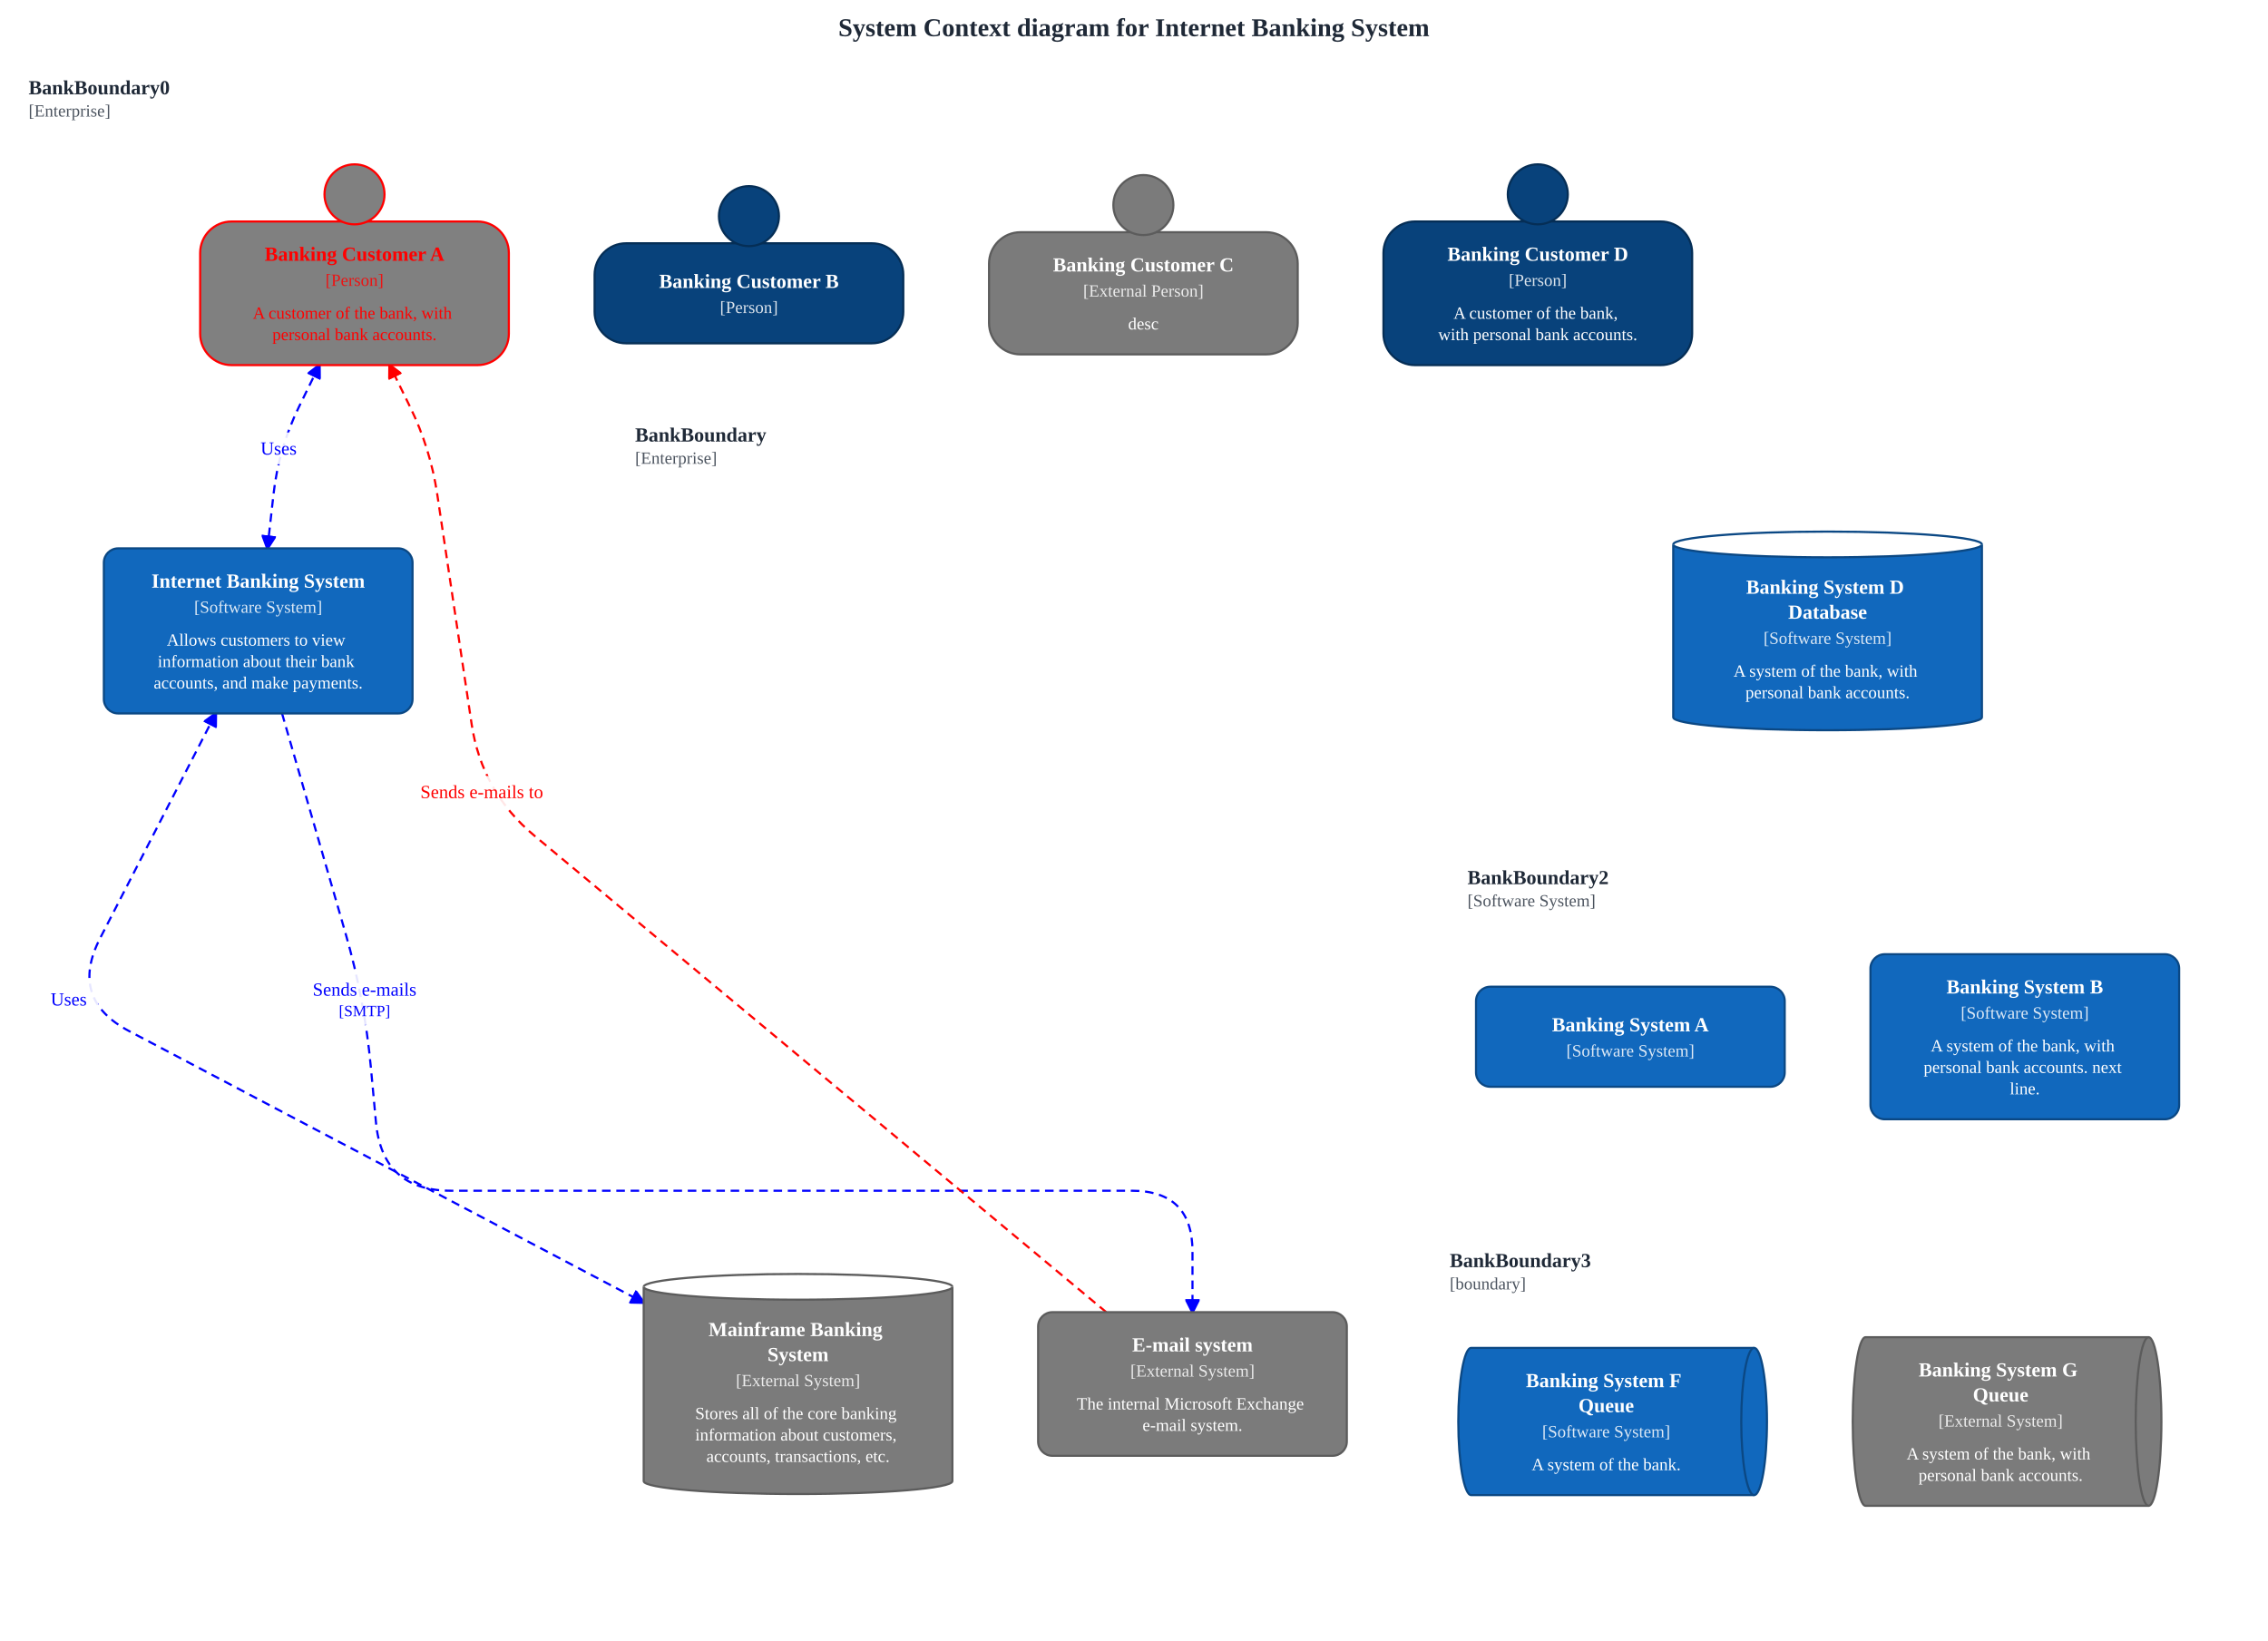
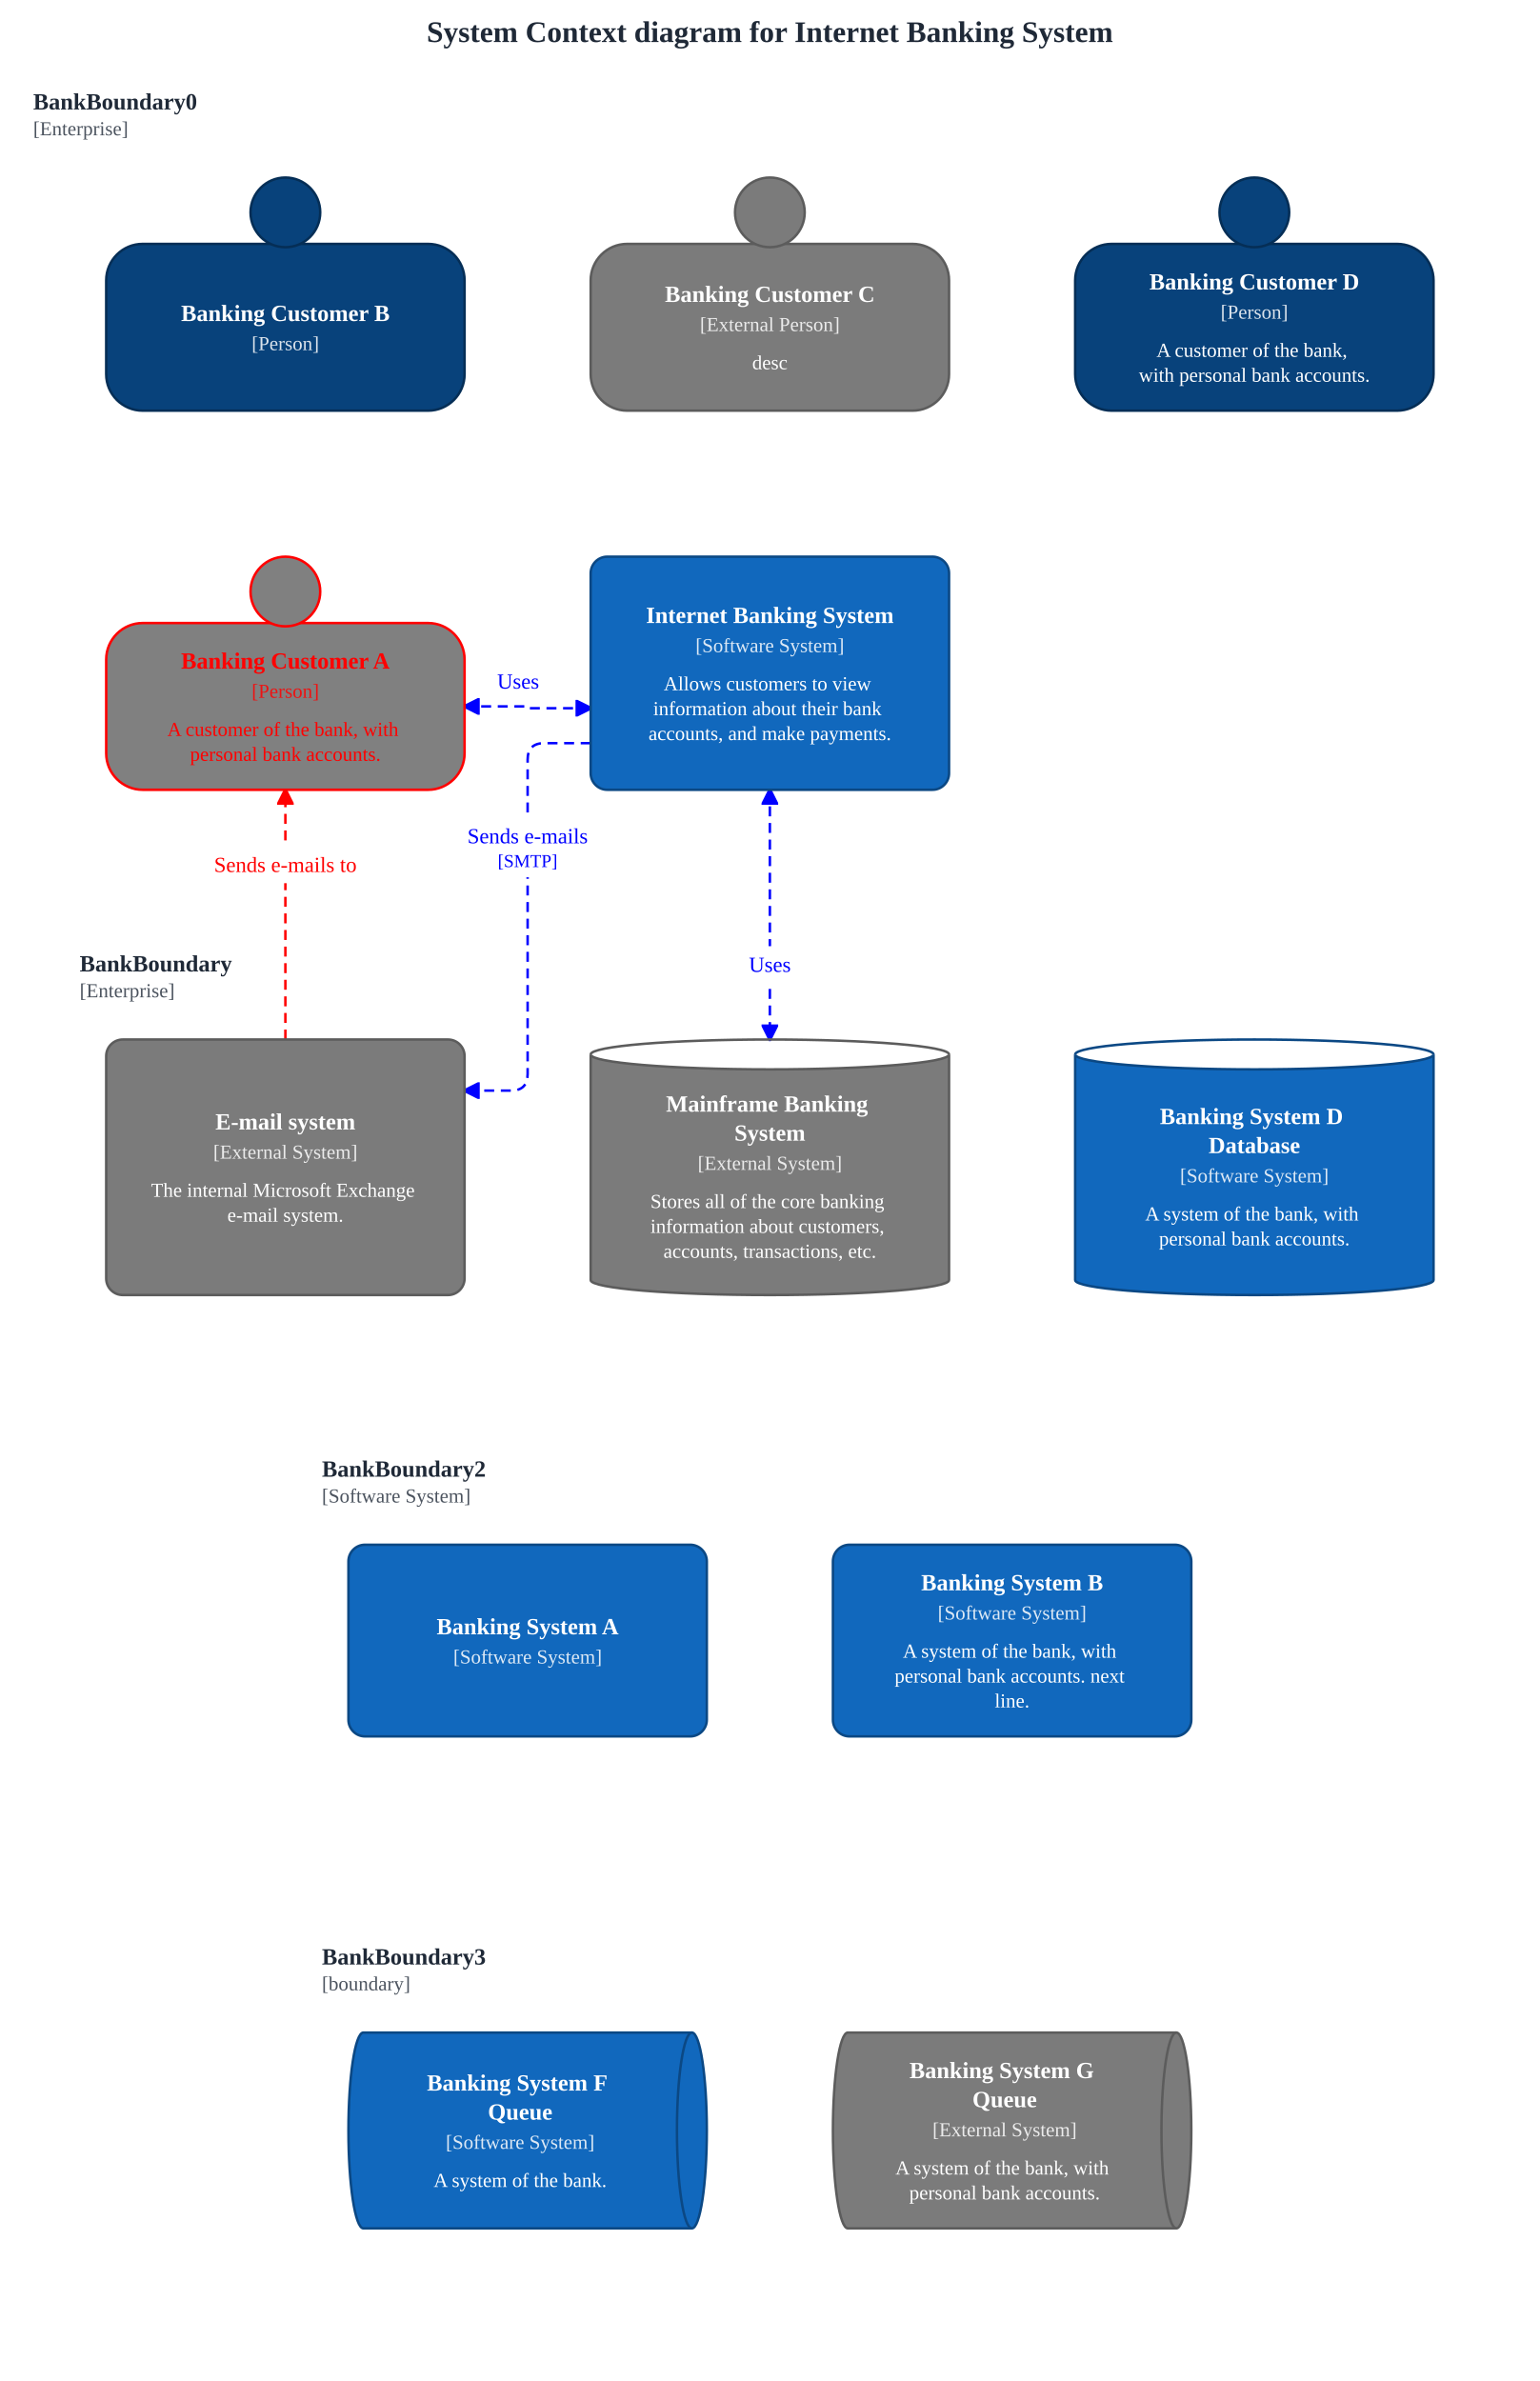
- <svg xmlns="http://www.w3.org/2000/svg" id="dg-eh9qag" class="dg dg-c4" width="1587" height="1148" viewBox="0 0 1587 1148" role="img" aria-labelledby="dg-eh9qag-title" style="max-width:100%;height:auto">
-   <style>#dg-eh9qag{font-family:var(--dg-font-family, ui-sans-serif, system-ui, -apple-system, "Segoe UI", Roboto, "Helvetica Neue", Arial, sans-serif);font-size:14px;color:var(--dg-text, #1f2937)}#dg-eh9qag text{fill:var(--dg-text, #1f2937)}#dg-eh9qag .dg-label{fill:var(--dg-node-text, #1e1b4b)}#dg-eh9qag .dg-node .dg-shape{fill:var(--dg-node-fill, #eef2ff);stroke:var(--dg-node-stroke, #6366f1);stroke-width:1.5px}#dg-eh9qag .dg-cluster-box{fill:var(--dg-cluster-fill, #f8fafc);stroke:var(--dg-cluster-stroke, #cbd5e1);stroke-width:1px}#dg-eh9qag .dg-cluster-label{fill:var(--dg-cluster-text, #334155);font-weight:600}#dg-eh9qag .dg-edge{fill:none;stroke:var(--dg-line, #64748b);stroke-width:1.5px}#dg-eh9qag .dg-edge-thick{stroke-width:3.5px}#dg-eh9qag .dg-edge-dotted{stroke-dasharray:3 3}#dg-eh9qag .dg-marker{fill:var(--dg-line, #64748b);stroke:var(--dg-line, #64748b)}#dg-eh9qag .dg-edge-label-box{fill:var(--dg-edge-label-fill, #ffffff);opacity:0.9}#dg-eh9qag .dg-edge-label{fill:var(--dg-text, #1f2937)}#dg-eh9qag .dg-muted{fill:var(--dg-text-muted, #6b7280)}#dg-eh9qag a{cursor:pointer}#dg-eh9qag .dg-c4-element .dg-shape,#dg-eh9qag .dg-c4-head,#dg-eh9qag .dg-c4-lid{stroke-width:1.5px}#dg-eh9qag .dg-c4-person .dg-shape,#dg-eh9qag .dg-c4-person .dg-c4-head,#dg-eh9qag .dg-c4-person .dg-c4-lid{fill:var(--dg-c4-person-fill, #08427b);stroke:var(--dg-c4-person-stroke, #052e56)}#dg-eh9qag .dg-c4-person text{fill:var(--dg-c4-person-text, #ffffff)}#dg-eh9qag .dg-c4-system .dg-shape,#dg-eh9qag .dg-c4-system .dg-c4-head,#dg-eh9qag .dg-c4-system .dg-c4-lid{fill:var(--dg-c4-system-fill, #1168bd);stroke:var(--dg-c4-system-stroke, #0b4884)}#dg-eh9qag .dg-c4-system text{fill:var(--dg-c4-system-text, #ffffff)}#dg-eh9qag .dg-c4-container .dg-shape,#dg-eh9qag .dg-c4-container .dg-c4-head,#dg-eh9qag .dg-c4-container .dg-c4-lid{fill:var(--dg-c4-container-fill, #438dd5);stroke:var(--dg-c4-container-stroke, #2e6295)}#dg-eh9qag .dg-c4-container text{fill:var(--dg-c4-container-text, #ffffff)}#dg-eh9qag .dg-c4-component .dg-shape,#dg-eh9qag .dg-c4-component .dg-c4-head,#dg-eh9qag .dg-c4-component .dg-c4-lid{fill:var(--dg-c4-component-fill, #85bbf0);stroke:var(--dg-c4-component-stroke, #5d82a8)}#dg-eh9qag .dg-c4-component text{fill:var(--dg-c4-component-text, #0b2540)}#dg-eh9qag .dg-c4-element.dg-c4-external .dg-shape,#dg-eh9qag .dg-c4-element.dg-c4-external .dg-c4-head,#dg-eh9qag .dg-c4-element.dg-c4-external .dg-c4-lid{fill:var(--dg-c4-external-fill, #7b7b7b);stroke:var(--dg-c4-external-stroke, #5c5c5c)}#dg-eh9qag .dg-c4-element.dg-c4-external text{fill:var(--dg-c4-external-text, #ffffff)}#dg-eh9qag .dg-c4-lid{fill:none !important}#dg-eh9qag .dg-c4-name{font-weight:bold;font-size:14px}#dg-eh9qag .dg-c4-type{font-size:12px;opacity:0.85}#dg-eh9qag .dg-c4-descr{font-size:12px}#dg-eh9qag .dg-c4-boundary-box{fill:none;stroke:var(--dg-c4-boundary-stroke, var(--dg-text-muted, #6b7280));stroke-width:1.5px;stroke-dasharray:8 5}#dg-eh9qag .dg-c4-node-box{fill:var(--dg-c4-node-fill, rgba(148, 163, 184, 0.08));stroke:var(--dg-c4-node-stroke, var(--dg-text-muted, #6b7280));stroke-width:1.25px}#dg-eh9qag .dg-c4-boundary-title text{fill:var(--dg-c4-boundary-text, var(--dg-text, #1f2937))}#dg-eh9qag .dg-c4-node-title text{fill:var(--dg-c4-node-text, var(--dg-text, #1f2937))}#dg-eh9qag .dg-c4-frame-title text{paint-order:stroke;stroke:var(--dg-edge-label-fill, #ffffff);stroke-width:4px;stroke-linejoin:round}#dg-eh9qag .dg-c4-boundary-name{font-weight:bold;font-size:14px}#dg-eh9qag .dg-c4-boundary-type{font-size:12px;opacity:0.8}#dg-eh9qag .dg-c4-rel{stroke-dasharray:6 4}#dg-eh9qag .dg-c4-rel-label-group text{fill:var(--dg-text, #1f2937)}#dg-eh9qag .dg-c4-rel-label{font-size:13px}#dg-eh9qag .dg-c4-rel-label-group .dg-c4-rel-techn,#dg-eh9qag .dg-c4-rel-label-group .dg-c4-rel-descr{font-size:11px;fill:var(--dg-text-muted, #6b7280)}#dg-eh9qag .dg-c4-rel-descr{font-style:italic}#dg-eh9qag .dg-c4-index{fill:var(--dg-line, #64748b)}#dg-eh9qag .dg-c4-rel-label-group .dg-c4-index-text{font-size:11px;font-weight:bold;fill:var(--dg-number-text, #ffffff)}#dg-eh9qag .dg-c4-title{font-weight:bold;font-size:18px}</style>
+ <svg xmlns="http://www.w3.org/2000/svg" id="dg-eh9qag" class="dg dg-c4" width="928" height="1435" viewBox="0 0 928 1435" role="img" aria-labelledby="dg-eh9qag-title" style="max-width:100%;height:auto">
+   <style>#dg-eh9qag{font-family:var(--dg-font-family, ui-sans-serif, system-ui, -apple-system, "Segoe UI", Roboto, "Helvetica Neue", Arial, sans-serif);font-size:14px;color:var(--dg-text, #1f2937)}#dg-eh9qag text{fill:var(--dg-text, #1f2937)}#dg-eh9qag .dg-label{fill:var(--dg-node-text, #1e1b4b)}#dg-eh9qag .dg-node .dg-shape{fill:var(--dg-node-fill, #eef2ff);stroke:var(--dg-node-stroke, #6366f1);stroke-width:1.5px}#dg-eh9qag .dg-cluster-box{fill:var(--dg-cluster-fill, #f8fafc);stroke:var(--dg-cluster-stroke, #cbd5e1);stroke-width:1px}#dg-eh9qag .dg-cluster-label{fill:var(--dg-cluster-text, #334155);font-weight:600}#dg-eh9qag .dg-edge{fill:none;stroke:var(--dg-line, #64748b);stroke-width:1.5px}#dg-eh9qag .dg-edge-thick{stroke-width:3.5px}#dg-eh9qag .dg-edge-dotted{stroke-dasharray:3 3}#dg-eh9qag .dg-marker{fill:var(--dg-line, #64748b);stroke:var(--dg-line, #64748b)}#dg-eh9qag .dg-edge-label-box{fill:var(--dg-edge-label-fill, #ffffff);opacity:0.9}#dg-eh9qag .dg-edge-label{fill:var(--dg-text, #1f2937)}#dg-eh9qag .dg-muted{fill:var(--dg-text-muted, #6b7280)}#dg-eh9qag a{cursor:pointer}#dg-eh9qag .dg-c4-element .dg-shape,#dg-eh9qag .dg-c4-head,#dg-eh9qag .dg-c4-lid{stroke-width:1.5px}#dg-eh9qag .dg-c4-person .dg-shape,#dg-eh9qag .dg-c4-person .dg-c4-head,#dg-eh9qag .dg-c4-person .dg-c4-lid{fill:var(--dg-c4-person-fill, #08427b);stroke:var(--dg-c4-person-stroke, #052e56)}#dg-eh9qag .dg-c4-person text{fill:var(--dg-c4-person-text, #ffffff)}#dg-eh9qag .dg-c4-system .dg-shape,#dg-eh9qag .dg-c4-system .dg-c4-head,#dg-eh9qag .dg-c4-system .dg-c4-lid{fill:var(--dg-c4-system-fill, #1168bd);stroke:var(--dg-c4-system-stroke, #0b4884)}#dg-eh9qag .dg-c4-system text{fill:var(--dg-c4-system-text, #ffffff)}#dg-eh9qag .dg-c4-container .dg-shape,#dg-eh9qag .dg-c4-container .dg-c4-head,#dg-eh9qag .dg-c4-container .dg-c4-lid{fill:var(--dg-c4-container-fill, #438dd5);stroke:var(--dg-c4-container-stroke, #2e6295)}#dg-eh9qag .dg-c4-container text{fill:var(--dg-c4-container-text, #ffffff)}#dg-eh9qag .dg-c4-component .dg-shape,#dg-eh9qag .dg-c4-component .dg-c4-head,#dg-eh9qag .dg-c4-component .dg-c4-lid{fill:var(--dg-c4-component-fill, #85bbf0);stroke:var(--dg-c4-component-stroke, #5d82a8)}#dg-eh9qag .dg-c4-component text{fill:var(--dg-c4-component-text, #0b2540)}#dg-eh9qag .dg-c4-element.dg-c4-external .dg-shape,#dg-eh9qag .dg-c4-element.dg-c4-external .dg-c4-head,#dg-eh9qag .dg-c4-element.dg-c4-external .dg-c4-lid{fill:var(--dg-c4-external-fill, #7b7b7b);stroke:var(--dg-c4-external-stroke, #5c5c5c)}#dg-eh9qag .dg-c4-element.dg-c4-external text{fill:var(--dg-c4-external-text, #ffffff)}#dg-eh9qag .dg-c4-lid{fill:none !important}#dg-eh9qag .dg-c4-name{font-weight:bold;font-size:14px}#dg-eh9qag .dg-c4-type{font-size:12px;opacity:0.85}#dg-eh9qag .dg-c4-descr{font-size:12px}#dg-eh9qag .dg-c4-boundary-box{fill:none;stroke:var(--dg-c4-boundary-stroke, var(--dg-text-muted, #6b7280));stroke-width:1.5px;stroke-dasharray:8 5}#dg-eh9qag .dg-c4-node-box{fill:var(--dg-c4-node-fill, rgba(148, 163, 184, 0.08));stroke:var(--dg-c4-node-stroke, var(--dg-text-muted, #6b7280));stroke-width:1.25px}#dg-eh9qag .dg-c4-boundary-title text{fill:var(--dg-c4-boundary-text, var(--dg-text, #1f2937))}#dg-eh9qag .dg-c4-node-title text{fill:var(--dg-c4-node-text, var(--dg-text, #1f2937))}#dg-eh9qag .dg-c4-frame-title text{paint-order:stroke;stroke:var(--dg-edge-label-fill, #ffffff);stroke-width:4px;stroke-linejoin:round}#dg-eh9qag .dg-c4-boundary-name{font-weight:bold;font-size:14px}#dg-eh9qag .dg-c4-boundary-type{font-size:12px;opacity:0.8}#dg-eh9qag .dg-c4-rel{stroke-dasharray:6 4}#dg-eh9qag .dg-c4-rel-label-group text{fill:var(--dg-text, #1f2937)}#dg-eh9qag .dg-c4-rel-label-group .dg-edge-label-box{opacity:1}#dg-eh9qag .dg-c4-label-tint{fill:var(--dg-c4-node-fill, rgba(148, 163, 184, 0.08))}#dg-eh9qag .dg-c4-rel-label{font-size:13px}#dg-eh9qag .dg-c4-rel-label-group .dg-c4-rel-techn,#dg-eh9qag .dg-c4-rel-label-group .dg-c4-rel-descr{font-size:11px;fill:var(--dg-text-muted, #6b7280)}#dg-eh9qag .dg-c4-rel-descr{font-style:italic}#dg-eh9qag .dg-c4-index{fill:var(--dg-line, #64748b)}#dg-eh9qag .dg-c4-rel-label-group .dg-c4-index-text{font-size:11px;font-weight:bold;fill:var(--dg-number-text, #ffffff)}#dg-eh9qag .dg-c4-title{font-weight:bold;font-size:18px}</style>
  <defs>
    <marker id="dg-eh9qag-m-arrow" markerUnits="userSpaceOnUse" orient="auto" viewBox="0 0 10 10" refX="9" refY="5" markerWidth="10" markerHeight="10">
      <path class="dg-marker" d="M0,0 L10,5 L0,10 z" stroke-width="1" />
    </marker>
    <marker id="dg-eh9qag-m-arrow-start" markerUnits="userSpaceOnUse" orient="auto" viewBox="0 0 10 10" refX="1" refY="5" markerWidth="10" markerHeight="10">
      <path class="dg-marker" d="M0,0 L10,5 L0,10 z" transform="translate(10,0) scale(-1,1)" stroke-width="1" />
    </marker>
    <marker id="dg-eh9qag-m-c4-0" markerUnits="userSpaceOnUse" orient="auto" viewBox="0 0 10 10" refX="9" refY="5" markerWidth="10" markerHeight="10">
      <path d="M0,0 L10,5 L0,10 z" style="fill:blue;stroke:blue" stroke-width="1" />
    </marker>
    <marker id="dg-eh9qag-m-c4-0-start" markerUnits="userSpaceOnUse" orient="auto" viewBox="0 0 10 10" refX="1" refY="5" markerWidth="10" markerHeight="10">
      <path d="M0,0 L10,5 L0,10 z" transform="translate(10,0) scale(-1,1)" style="fill:blue;stroke:blue" stroke-width="1" />
    </marker>
    <marker id="dg-eh9qag-m-c4-1" markerUnits="userSpaceOnUse" orient="auto" viewBox="0 0 10 10" refX="9" refY="5" markerWidth="10" markerHeight="10">
      <path d="M0,0 L10,5 L0,10 z" style="fill:red;stroke:red" stroke-width="1" />
    </marker>
    <marker id="dg-eh9qag-m-c4-1-start" markerUnits="userSpaceOnUse" orient="auto" viewBox="0 0 10 10" refX="1" refY="5" markerWidth="10" markerHeight="10">
      <path d="M0,0 L10,5 L0,10 z" transform="translate(10,0) scale(-1,1)" style="fill:red;stroke:red" stroke-width="1" />
    </marker>
  </defs>
  <g transform="translate(8,8)">
    <text class="dg-c4-title" text-anchor="middle" dominant-baseline="central">
-       <tspan x="785.41" y="11.25" dominant-baseline="central">System Context diagram for Internet Banking System</tspan>
+       <tspan x="456" y="11.25" dominant-baseline="central">System Context diagram for Internet Banking System</tspan>
    </text>
    <g transform="translate(0,36.5)">
      <g class="dg-clusters">
        <g class="dg-cluster dg-c4-boundary" data-id="b0">
-           <rect class="dg-c4-boundary-box" x="0" y="0" width="1570.83" height="1095.25" rx="10" />
+           <rect class="dg-c4-boundary-box" x="0" y="0" width="912" height="1382.5" rx="10" />
        </g>
        <g class="dg-cluster dg-c4-boundary" data-id="b1" data-parent="b0">
-           <rect class="dg-c4-boundary-box" x="424.42" y="243" width="1128.4" height="834.25" rx="10" />
+           <rect class="dg-c4-boundary-box" x="28" y="519.5" width="856" height="835" rx="10" />
        </g>
        <g class="dg-cluster dg-c4-boundary" data-id="b2" data-parent="b1">
-           <rect class="dg-c4-boundary-box" x="1006.83" y="552.75" width="528" height="204" rx="10" />
+           <rect class="dg-c4-boundary-box" x="174" y="824" width="564" height="206" rx="10" />
        </g>
        <g class="dg-cluster dg-c4-boundary" data-id="b3" data-parent="b1">
-           <rect class="dg-c4-boundary-box" x="994.42" y="820.75" width="528" height="206.5" rx="10" />
+           <rect class="dg-c4-boundary-box" x="174" y="1118" width="564" height="208.5" rx="10" />
        </g>
      </g>
      <g class="dg-edges">
-         <path class="dg-edge dg-c4-rel" d="M215.48,211 L201.23,240.13 Q186.98,269.25 183.37,301.47 L179.14,339.25" style="stroke:blue" marker-start="url(#dg-eh9qag-m-c4-0-start)" marker-end="url(#dg-eh9qag-m-c4-0)" data-from="customerA" data-to="SystemAA" />
-         <path class="dg-edge dg-c4-rel" d="M142.97,454.75 L62.05,612.07 Q40.1,654.75 82.55,677.15 L442.42,867.02" style="stroke:blue" marker-start="url(#dg-eh9qag-m-c4-0-start)" marker-end="url(#dg-eh9qag-m-c4-0)" data-from="SystemAA" data-to="SystemE" />
-         <path class="dg-edge dg-c4-rel" d="M189.35,454.75 L233.78,608.63 Q247.1,654.75 251.52,702.55 L255.08,740.95 Q259.5,788.75 307.5,788.75 L783.92,788.75 Q826.42,788.75 826.42,831.25 L826.42,873.75" style="stroke:blue" marker-end="url(#dg-eh9qag-m-c4-0)" data-from="SystemAA" data-to="SystemC" />
-         <path class="dg-edge dg-c4-rel" d="M766.12,873.75 L365.99,540.35 Q329.11,509.63 322.01,462.15 L297.94,301.32 Q293.14,269.25 278.89,240.13 L264.64,211" style="stroke:red" marker-end="url(#dg-eh9qag-m-c4-1)" data-from="SystemC" data-to="customerA" />
+         <path class="dg-edge dg-c4-rel" d="M272,381.25 L309.46,381.25 Q310,381.25 310,381.79 L310,381.79 Q310,382.33 310.54,382.33 L348,382.33" style="stroke:blue" marker-start="url(#dg-eh9qag-m-c4-0-start)" marker-end="url(#dg-eh9qag-m-c4-0)" data-from="customerA" data-to="SystemAA" />
+         <path class="dg-edge dg-c4-rel" d="M456,431.5 L456,582" style="stroke:blue" marker-start="url(#dg-eh9qag-m-c4-0-start)" marker-end="url(#dg-eh9qag-m-c4-0)" data-from="SystemAA" data-to="SystemE" />
+         <path class="dg-edge dg-c4-rel" d="M348,403.4 L320,403.4 Q310,403.4 310,413.4 L310,602.8 Q310,612.8 300,612.8 L272,612.8" style="stroke:blue" marker-end="url(#dg-eh9qag-m-c4-0)" data-from="SystemAA" data-to="SystemC" />
+         <path class="dg-edge dg-c4-rel" d="M164,582 L164,431.5" style="stroke:red" marker-end="url(#dg-eh9qag-m-c4-1)" data-from="SystemC" data-to="customerA" />
      </g>
      <g class="dg-c4-frame-titles">
        <g class="dg-c4-frame-title dg-c4-boundary-title" data-id="b0">
          <text class="dg-c4-boundary-name" text-anchor="start" dominant-baseline="central">
            <tspan x="12" y="16.75" dominant-baseline="central">BankBoundary0</tspan>
          </text>
          <text class="dg-c4-boundary-type" text-anchor="start" dominant-baseline="central">
            <tspan x="12" y="33" dominant-baseline="central">[Enterprise]</tspan>
          </text>
        </g>
        <g class="dg-c4-frame-title dg-c4-boundary-title" data-id="b1">
          <text class="dg-c4-boundary-name" text-anchor="start" dominant-baseline="central">
-             <tspan x="436.42" y="259.75" dominant-baseline="central">BankBoundary</tspan>
-           </text>
-           <text class="dg-c4-boundary-type" text-anchor="start" dominant-baseline="central">
-             <tspan x="436.42" y="276" dominant-baseline="central">[Enterprise]</tspan>
+             <tspan x="40" y="536.25" dominant-baseline="central">BankBoundary</tspan>
+           </text>
+           <text class="dg-c4-boundary-type" text-anchor="start" dominant-baseline="central">
+             <tspan x="40" y="552.5" dominant-baseline="central">[Enterprise]</tspan>
          </text>
        </g>
        <g class="dg-c4-frame-title dg-c4-boundary-title" data-id="b2">
          <text class="dg-c4-boundary-name" text-anchor="start" dominant-baseline="central">
-             <tspan x="1018.83" y="569.5" dominant-baseline="central">BankBoundary2</tspan>
-           </text>
-           <text class="dg-c4-boundary-type" text-anchor="start" dominant-baseline="central">
-             <tspan x="1018.83" y="585.75" dominant-baseline="central">[Software System]</tspan>
+             <tspan x="186" y="840.75" dominant-baseline="central">BankBoundary2</tspan>
+           </text>
+           <text class="dg-c4-boundary-type" text-anchor="start" dominant-baseline="central">
+             <tspan x="186" y="857" dominant-baseline="central">[Software System]</tspan>
          </text>
        </g>
        <g class="dg-c4-frame-title dg-c4-boundary-title" data-id="b3">
          <text class="dg-c4-boundary-name" text-anchor="start" dominant-baseline="central">
-             <tspan x="1006.42" y="837.5" dominant-baseline="central">BankBoundary3</tspan>
-           </text>
-           <text class="dg-c4-boundary-type" text-anchor="start" dominant-baseline="central">
-             <tspan x="1006.42" y="853.75" dominant-baseline="central">[boundary]</tspan>
+             <tspan x="186" y="1134.75" dominant-baseline="central">BankBoundary3</tspan>
+           </text>
+           <text class="dg-c4-boundary-type" text-anchor="start" dominant-baseline="central">
+             <tspan x="186" y="1151" dominant-baseline="central">[boundary]</tspan>
          </text>
        </g>
      </g>
      <g class="dg-edge-labels">
        <g class="dg-edge-label-group dg-c4-rel-label-group">
-           <rect class="dg-edge-label-box" x="166.29" y="258.13" width="41.39" height="22.25" rx="3" />
+           <rect class="dg-edge-label-box" x="283.6" y="355" width="41.39" height="22.25" rx="3" />
          <text class="dg-edge-label dg-c4-rel-label" text-anchor="middle" dominant-baseline="central" style="fill:blue">
-             <tspan x="186.98" y="269.25" dominant-baseline="central">Uses</tspan>
-           </text>
-         </g>
-         <g class="dg-edge-label-group dg-c4-rel-label-group">
-           <rect class="dg-edge-label-box" x="19.4" y="643.63" width="41.39" height="22.25" rx="3" />
+             <tspan x="304.3" y="366.13" dominant-baseline="central">Uses</tspan>
+           </text>
+         </g>
+         <g class="dg-edge-label-group dg-c4-rel-label-group">
+           <rect class="dg-edge-label-box" x="435.3" y="525.73" width="41.39" height="22.25" rx="3" />
          <text class="dg-edge-label dg-c4-rel-label" text-anchor="middle" dominant-baseline="central" style="fill:blue">
-             <tspan x="40.1" y="654.75" dominant-baseline="central">Uses</tspan>
-           </text>
-         </g>
-         <g class="dg-edge-label-group dg-c4-rel-label-group">
-           <rect class="dg-edge-label-box" x="198.45" y="636.75" width="97.3" height="36" rx="3" />
+             <tspan x="456" y="536.85" dominant-baseline="central">Uses</tspan>
+           </text>
+         </g>
+         <g class="dg-edge-label-group dg-c4-rel-label-group">
+           <rect class="dg-edge-label-box" x="261.35" y="448.22" width="97.3" height="36" rx="3" />
          <text class="dg-edge-label dg-c4-rel-label" text-anchor="middle" dominant-baseline="central" style="fill:blue">
-             <tspan x="247.1" y="647.88" dominant-baseline="central">Sends e-mails</tspan>
+             <tspan x="310" y="459.35" dominant-baseline="central">Sends e-mails</tspan>
          </text>
          <text class="dg-c4-rel-techn" text-anchor="middle" dominant-baseline="central" style="fill:blue">
-             <tspan x="247.1" y="662.88" dominant-baseline="central">[SMTP]</tspan>
-           </text>
-         </g>
-         <g class="dg-edge-label-group dg-c4-rel-label-group">
-           <rect class="dg-edge-label-box" x="272.8" y="498.5" width="112.62" height="22.25" rx="3" />
+             <tspan x="310" y="474.35" dominant-baseline="central">[SMTP]</tspan>
+           </text>
+         </g>
+         <g class="dg-edge-label-group dg-c4-rel-label-group">
+           <rect class="dg-edge-label-box" x="107.69" y="465.53" width="112.62" height="22.25" rx="3" />
          <text class="dg-edge-label dg-c4-rel-label" text-anchor="middle" dominant-baseline="central" style="fill:red">
-             <tspan x="329.11" y="509.63" dominant-baseline="central">Sends e-mails to</tspan>
+             <tspan x="164" y="476.65" dominant-baseline="central">Sends e-mails to</tspan>
          </text>
        </g>
      </g>
      <g class="dg-nodes">
        <g class="dg-node dg-c4-element dg-c4-person dg-c4-person" data-id="customerA" data-parent="b0">
-           <rect class="dg-shape" style="fill:grey;stroke:red" x="132.06" y="110.5" width="216" height="100.5" rx="22" ry="22" />
-           <circle class="dg-c4-head" style="fill:grey;stroke:red" cx="240.06" cy="91.5" r="21" />
+           <rect class="dg-shape" style="fill:grey;stroke:red" x="56" y="331" width="216" height="100.5" rx="22" ry="22" />
+           <circle class="dg-c4-head" style="fill:grey;stroke:red" cx="164" cy="312" r="21" />
          <text class="dg-c4-name" text-anchor="middle" dominant-baseline="central" style="fill:red">
-             <tspan x="240.06" y="133.25" dominant-baseline="central">Banking Customer A</tspan>
+             <tspan x="164" y="353.75" dominant-baseline="central">Banking Customer A</tspan>
          </text>
          <text class="dg-c4-type" text-anchor="middle" dominant-baseline="central" style="fill:red">
-             <tspan x="240.06" y="151.5" dominant-baseline="central">[Person]</tspan>
+             <tspan x="164" y="372" dominant-baseline="central">[Person]</tspan>
          </text>
          <text class="dg-c4-descr" text-anchor="middle" dominant-baseline="central" style="fill:red">
-             <tspan x="240.06" y="174.5" dominant-baseline="central">A customer of the bank, with</tspan>
-             <tspan x="240.06" y="189.5" dominant-baseline="central">personal bank accounts.</tspan>
+             <tspan x="164" y="395" dominant-baseline="central">A customer of the bank, with</tspan>
+             <tspan x="164" y="410" dominant-baseline="central">personal bank accounts.</tspan>
          </text>
        </g>
        <g class="dg-node dg-c4-element dg-c4-person dg-c4-person" data-id="customerB" data-parent="b0">
-           <rect class="dg-shape" x="408.06" y="125.75" width="216" height="70" rx="22" ry="22" />
-           <circle class="dg-c4-head" cx="516.06" cy="106.75" r="21" />
-           <text class="dg-c4-name" text-anchor="middle" dominant-baseline="central">
-             <tspan x="516.06" y="152.25" dominant-baseline="central">Banking Customer B</tspan>
-           </text>
-           <text class="dg-c4-type" text-anchor="middle" dominant-baseline="central">
-             <tspan x="516.06" y="170.5" dominant-baseline="central">[Person]</tspan>
+           <rect class="dg-shape" x="56" y="102.5" width="216" height="100.5" rx="22" ry="22" />
+           <circle class="dg-c4-head" cx="164" cy="83.5" r="21" />
+           <text class="dg-c4-name" text-anchor="middle" dominant-baseline="central">
+             <tspan x="164" y="144.25" dominant-baseline="central">Banking Customer B</tspan>
+           </text>
+           <text class="dg-c4-type" text-anchor="middle" dominant-baseline="central">
+             <tspan x="164" y="162.5" dominant-baseline="central">[Person]</tspan>
          </text>
        </g>
        <g class="dg-node dg-c4-element dg-c4-person dg-c4-person dg-c4-external" data-id="customerC" data-parent="b0">
-           <rect class="dg-shape" x="684.06" y="118" width="216" height="85.5" rx="22" ry="22" />
-           <circle class="dg-c4-head" cx="792.06" cy="99" r="21" />
-           <text class="dg-c4-name" text-anchor="middle" dominant-baseline="central">
-             <tspan x="792.06" y="140.75" dominant-baseline="central">Banking Customer C</tspan>
-           </text>
-           <text class="dg-c4-type" text-anchor="middle" dominant-baseline="central">
-             <tspan x="792.06" y="159" dominant-baseline="central">[External Person]</tspan>
-           </text>
-           <text class="dg-c4-descr" text-anchor="middle" dominant-baseline="central">
-             <tspan x="792.06" y="182" dominant-baseline="central">desc</tspan>
+           <rect class="dg-shape" x="348" y="102.5" width="216" height="100.5" rx="22" ry="22" />
+           <circle class="dg-c4-head" cx="456" cy="83.5" r="21" />
+           <text class="dg-c4-name" text-anchor="middle" dominant-baseline="central">
+             <tspan x="456" y="132.75" dominant-baseline="central">Banking Customer C</tspan>
+           </text>
+           <text class="dg-c4-type" text-anchor="middle" dominant-baseline="central">
+             <tspan x="456" y="151" dominant-baseline="central">[External Person]</tspan>
+           </text>
+           <text class="dg-c4-descr" text-anchor="middle" dominant-baseline="central">
+             <tspan x="456" y="174" dominant-baseline="central">desc</tspan>
          </text>
        </g>
        <g class="dg-node dg-c4-element dg-c4-person dg-c4-person" data-id="customerD" data-parent="b0">
-           <rect class="dg-shape" x="960.06" y="110.5" width="216" height="100.5" rx="22" ry="22" />
-           <circle class="dg-c4-head" cx="1068.06" cy="91.5" r="21" />
-           <text class="dg-c4-name" text-anchor="middle" dominant-baseline="central">
-             <tspan x="1068.06" y="133.25" dominant-baseline="central">Banking Customer D</tspan>
-           </text>
-           <text class="dg-c4-type" text-anchor="middle" dominant-baseline="central">
-             <tspan x="1068.06" y="151.5" dominant-baseline="central">[Person]</tspan>
-           </text>
-           <text class="dg-c4-descr" text-anchor="middle" dominant-baseline="central">
-             <tspan x="1068.06" y="174.5" dominant-baseline="central">A customer of the bank, </tspan>
-             <tspan x="1068.06" y="189.5" dominant-baseline="central"> with personal bank accounts.</tspan>
+           <rect class="dg-shape" x="640" y="102.5" width="216" height="100.5" rx="22" ry="22" />
+           <circle class="dg-c4-head" cx="748" cy="83.5" r="21" />
+           <text class="dg-c4-name" text-anchor="middle" dominant-baseline="central">
+             <tspan x="748" y="125.25" dominant-baseline="central">Banking Customer D</tspan>
+           </text>
+           <text class="dg-c4-type" text-anchor="middle" dominant-baseline="central">
+             <tspan x="748" y="143.5" dominant-baseline="central">[Person]</tspan>
+           </text>
+           <text class="dg-c4-descr" text-anchor="middle" dominant-baseline="central">
+             <tspan x="748" y="166.5" dominant-baseline="central">A customer of the bank, </tspan>
+             <tspan x="748" y="181.5" dominant-baseline="central"> with personal bank accounts.</tspan>
          </text>
        </g>
        <g class="dg-node dg-c4-element dg-c4-system dg-c4-box" data-id="SystemAA" data-parent="b0">
-           <rect class="dg-shape" x="64.67" y="339.25" width="216" height="115.5" rx="10" ry="10" />
-           <text class="dg-c4-name" text-anchor="middle" dominant-baseline="central">
-             <tspan x="172.67" y="362" dominant-baseline="central">Internet Banking System</tspan>
-           </text>
-           <text class="dg-c4-type" text-anchor="middle" dominant-baseline="central">
-             <tspan x="172.67" y="380.25" dominant-baseline="central">[Software System]</tspan>
-           </text>
-           <text class="dg-c4-descr" text-anchor="middle" dominant-baseline="central">
-             <tspan x="172.67" y="403.25" dominant-baseline="central">Allows customers to view</tspan>
-             <tspan x="172.67" y="418.25" dominant-baseline="central">information about their bank</tspan>
-             <tspan x="172.67" y="433.25" dominant-baseline="central">accounts, and make payments.</tspan>
+           <rect class="dg-shape" x="348" y="291" width="216" height="140.5" rx="10" ry="10" />
+           <text class="dg-c4-name" text-anchor="middle" dominant-baseline="central">
+             <tspan x="456" y="326.25" dominant-baseline="central">Internet Banking System</tspan>
+           </text>
+           <text class="dg-c4-type" text-anchor="middle" dominant-baseline="central">
+             <tspan x="456" y="344.5" dominant-baseline="central">[Software System]</tspan>
+           </text>
+           <text class="dg-c4-descr" text-anchor="middle" dominant-baseline="central">
+             <tspan x="456" y="367.5" dominant-baseline="central">Allows customers to view</tspan>
+             <tspan x="456" y="382.5" dominant-baseline="central">information about their bank</tspan>
+             <tspan x="456" y="397.5" dominant-baseline="central">accounts, and make payments.</tspan>
          </text>
        </g>
        <g class="dg-node dg-c4-element dg-c4-system dg-c4-db dg-c4-external" data-id="SystemE" data-parent="b1">
-           <path class="dg-shape" d="M442.42,856 A108,9 0 0,0 658.42,856 L658.42,992 A108,9 0 0,1 442.42,992 Z" />
-           <path class="dg-c4-lid" d="M442.42,856 A108,9 0 0,1 658.42,856" />
-           <text class="dg-c4-name" text-anchor="middle" dominant-baseline="central">
-             <tspan x="550.42" y="885.75" dominant-baseline="central">Mainframe Banking</tspan>
-             <tspan x="550.42" y="903.25" dominant-baseline="central">System</tspan>
-           </text>
-           <text class="dg-c4-type" text-anchor="middle" dominant-baseline="central">
-             <tspan x="550.42" y="921.5" dominant-baseline="central">[External System]</tspan>
-           </text>
-           <text class="dg-c4-descr" text-anchor="middle" dominant-baseline="central">
-             <tspan x="550.42" y="944.5" dominant-baseline="central">Stores all of the core banking</tspan>
-             <tspan x="550.42" y="959.5" dominant-baseline="central">information about customers,</tspan>
-             <tspan x="550.42" y="974.5" dominant-baseline="central">accounts, transactions, etc.</tspan>
+           <path class="dg-shape" d="M348,591 A108,9 0 0,0 564,591 L564,727 A108,9 0 0,1 348,727 Z" />
+           <path class="dg-c4-lid" d="M348,591 A108,9 0 0,1 564,591" />
+           <text class="dg-c4-name" text-anchor="middle" dominant-baseline="central">
+             <tspan x="456" y="620.75" dominant-baseline="central">Mainframe Banking</tspan>
+             <tspan x="456" y="638.25" dominant-baseline="central">System</tspan>
+           </text>
+           <text class="dg-c4-type" text-anchor="middle" dominant-baseline="central">
+             <tspan x="456" y="656.5" dominant-baseline="central">[External System]</tspan>
+           </text>
+           <text class="dg-c4-descr" text-anchor="middle" dominant-baseline="central">
+             <tspan x="456" y="679.5" dominant-baseline="central">Stores all of the core banking</tspan>
+             <tspan x="456" y="694.5" dominant-baseline="central">information about customers,</tspan>
+             <tspan x="456" y="709.5" dominant-baseline="central">accounts, transactions, etc.</tspan>
          </text>
        </g>
        <g class="dg-node dg-c4-element dg-c4-system dg-c4-box" data-id="SystemA" data-parent="b2">
-           <rect class="dg-shape" x="1024.83" y="646" width="216" height="70" rx="10" ry="10" />
-           <text class="dg-c4-name" text-anchor="middle" dominant-baseline="central">
-             <tspan x="1132.83" y="672.5" dominant-baseline="central">Banking System A</tspan>
-           </text>
-           <text class="dg-c4-type" text-anchor="middle" dominant-baseline="central">
-             <tspan x="1132.83" y="690.75" dominant-baseline="central">[Software System]</tspan>
+           <rect class="dg-shape" x="202" y="886.5" width="216" height="115.5" rx="10" ry="10" />
+           <text class="dg-c4-name" text-anchor="middle" dominant-baseline="central">
+             <tspan x="310" y="935.75" dominant-baseline="central">Banking System A</tspan>
+           </text>
+           <text class="dg-c4-type" text-anchor="middle" dominant-baseline="central">
+             <tspan x="310" y="954" dominant-baseline="central">[Software System]</tspan>
          </text>
        </g>
        <g class="dg-node dg-c4-element dg-c4-system dg-c4-box" data-id="SystemB" data-parent="b2">
-           <rect class="dg-shape" x="1300.83" y="623.25" width="216" height="115.5" rx="10" ry="10" />
-           <text class="dg-c4-name" text-anchor="middle" dominant-baseline="central">
-             <tspan x="1408.83" y="646" dominant-baseline="central">Banking System B</tspan>
-           </text>
-           <text class="dg-c4-type" text-anchor="middle" dominant-baseline="central">
-             <tspan x="1408.83" y="664.25" dominant-baseline="central">[Software System]</tspan>
-           </text>
-           <text class="dg-c4-descr" text-anchor="middle" dominant-baseline="central">
-             <tspan x="1408.83" y="687.25" dominant-baseline="central">A system of the bank, with</tspan>
-             <tspan x="1408.83" y="702.25" dominant-baseline="central">personal bank accounts. next</tspan>
-             <tspan x="1408.83" y="717.25" dominant-baseline="central">line.</tspan>
+           <rect class="dg-shape" x="494" y="886.5" width="216" height="115.5" rx="10" ry="10" />
+           <text class="dg-c4-name" text-anchor="middle" dominant-baseline="central">
+             <tspan x="602" y="909.25" dominant-baseline="central">Banking System B</tspan>
+           </text>
+           <text class="dg-c4-type" text-anchor="middle" dominant-baseline="central">
+             <tspan x="602" y="927.5" dominant-baseline="central">[Software System]</tspan>
+           </text>
+           <text class="dg-c4-descr" text-anchor="middle" dominant-baseline="central">
+             <tspan x="602" y="950.5" dominant-baseline="central">A system of the bank, with</tspan>
+             <tspan x="602" y="965.5" dominant-baseline="central">personal bank accounts. next</tspan>
+             <tspan x="602" y="980.5" dominant-baseline="central">line.</tspan>
          </text>
        </g>
        <g class="dg-node dg-c4-element dg-c4-system dg-c4-box dg-c4-external" data-id="SystemC" data-parent="b1">
-           <rect class="dg-shape" x="718.42" y="873.75" width="216" height="100.5" rx="10" ry="10" />
-           <text class="dg-c4-name" text-anchor="middle" dominant-baseline="central">
-             <tspan x="826.42" y="896.5" dominant-baseline="central">E-mail system</tspan>
-           </text>
-           <text class="dg-c4-type" text-anchor="middle" dominant-baseline="central">
-             <tspan x="826.42" y="914.75" dominant-baseline="central">[External System]</tspan>
-           </text>
-           <text class="dg-c4-descr" text-anchor="middle" dominant-baseline="central">
-             <tspan x="826.42" y="937.75" dominant-baseline="central">The internal Microsoft Exchange</tspan>
-             <tspan x="826.42" y="952.75" dominant-baseline="central">e-mail system.</tspan>
+           <rect class="dg-shape" x="56" y="582" width="216" height="154" rx="10" ry="10" />
+           <text class="dg-c4-name" text-anchor="middle" dominant-baseline="central">
+             <tspan x="164" y="631.5" dominant-baseline="central">E-mail system</tspan>
+           </text>
+           <text class="dg-c4-type" text-anchor="middle" dominant-baseline="central">
+             <tspan x="164" y="649.75" dominant-baseline="central">[External System]</tspan>
+           </text>
+           <text class="dg-c4-descr" text-anchor="middle" dominant-baseline="central">
+             <tspan x="164" y="672.75" dominant-baseline="central">The internal Microsoft Exchange</tspan>
+             <tspan x="164" y="687.75" dominant-baseline="central">e-mail system.</tspan>
          </text>
        </g>
        <g class="dg-node dg-c4-element dg-c4-system dg-c4-db" data-id="SystemD" data-parent="b1">
-           <path class="dg-shape" d="M1162.83,336.5 A108,9 0 0,0 1378.83,336.5 L1378.83,457.5 A108,9 0 0,1 1162.83,457.5 Z" />
-           <path class="dg-c4-lid" d="M1162.83,336.5 A108,9 0 0,1 1378.83,336.5" />
-           <text class="dg-c4-name" text-anchor="middle" dominant-baseline="central">
-             <tspan x="1270.83" y="366.25" dominant-baseline="central">Banking System D</tspan>
-             <tspan x="1270.83" y="383.75" dominant-baseline="central">Database</tspan>
-           </text>
-           <text class="dg-c4-type" text-anchor="middle" dominant-baseline="central">
-             <tspan x="1270.83" y="402" dominant-baseline="central">[Software System]</tspan>
-           </text>
-           <text class="dg-c4-descr" text-anchor="middle" dominant-baseline="central">
-             <tspan x="1270.83" y="425" dominant-baseline="central">A system of the bank, with</tspan>
-             <tspan x="1270.83" y="440" dominant-baseline="central">personal bank accounts.</tspan>
+           <path class="dg-shape" d="M640,591 A108,9 0 0,0 856,591 L856,727 A108,9 0 0,1 640,727 Z" />
+           <path class="dg-c4-lid" d="M640,591 A108,9 0 0,1 856,591" />
+           <text class="dg-c4-name" text-anchor="middle" dominant-baseline="central">
+             <tspan x="748" y="628.25" dominant-baseline="central">Banking System D</tspan>
+             <tspan x="748" y="645.75" dominant-baseline="central">Database</tspan>
+           </text>
+           <text class="dg-c4-type" text-anchor="middle" dominant-baseline="central">
+             <tspan x="748" y="664" dominant-baseline="central">[Software System]</tspan>
+           </text>
+           <text class="dg-c4-descr" text-anchor="middle" dominant-baseline="central">
+             <tspan x="748" y="687" dominant-baseline="central">A system of the bank, with</tspan>
+             <tspan x="748" y="702" dominant-baseline="central">personal bank accounts.</tspan>
          </text>
        </g>
        <g class="dg-node dg-c4-element dg-c4-system dg-c4-queue" data-id="SystemF" data-parent="b3">
-           <path class="dg-shape" d="M1021.42,898.75 L1219.42,898.75 A9,51.5 0 0,1 1219.42,1001.75 L1021.42,1001.75 A9,51.5 0 0,1 1021.42,898.75 Z" />
-           <path class="dg-c4-lid" d="M1219.42,898.75 A9,51.5 0 0,0 1219.42,1001.75" />
-           <text class="dg-c4-name" text-anchor="middle" dominant-baseline="central">
-             <tspan x="1115.92" y="921.5" dominant-baseline="central">Banking System F</tspan>
-             <tspan x="1115.92" y="939" dominant-baseline="central">Queue</tspan>
-           </text>
-           <text class="dg-c4-type" text-anchor="middle" dominant-baseline="central">
-             <tspan x="1115.92" y="957.25" dominant-baseline="central">[Software System]</tspan>
-           </text>
-           <text class="dg-c4-descr" text-anchor="middle" dominant-baseline="central">
-             <tspan x="1115.92" y="980.25" dominant-baseline="central">A system of the bank.</tspan>
+           <path class="dg-shape" d="M211,1180.5 L409,1180.5 A9,59 0 0,1 409,1298.5 L211,1298.5 A9,59 0 0,1 211,1180.5 Z" />
+           <path class="dg-c4-lid" d="M409,1180.5 A9,59 0 0,0 409,1298.5" />
+           <text class="dg-c4-name" text-anchor="middle" dominant-baseline="central">
+             <tspan x="305.5" y="1210.75" dominant-baseline="central">Banking System F</tspan>
+             <tspan x="305.5" y="1228.25" dominant-baseline="central">Queue</tspan>
+           </text>
+           <text class="dg-c4-type" text-anchor="middle" dominant-baseline="central">
+             <tspan x="305.5" y="1246.5" dominant-baseline="central">[Software System]</tspan>
+           </text>
+           <text class="dg-c4-descr" text-anchor="middle" dominant-baseline="central">
+             <tspan x="305.5" y="1269.5" dominant-baseline="central">A system of the bank.</tspan>
          </text>
        </g>
        <g class="dg-node dg-c4-element dg-c4-system dg-c4-queue dg-c4-external" data-id="SystemG" data-parent="b3">
-           <path class="dg-shape" d="M1297.42,891.25 L1495.42,891.25 A9,59 0 0,1 1495.42,1009.25 L1297.42,1009.25 A9,59 0 0,1 1297.42,891.25 Z" />
-           <path class="dg-c4-lid" d="M1495.42,891.25 A9,59 0 0,0 1495.42,1009.25" />
-           <text class="dg-c4-name" text-anchor="middle" dominant-baseline="central">
-             <tspan x="1391.92" y="914" dominant-baseline="central">Banking System G</tspan>
-             <tspan x="1391.92" y="931.5" dominant-baseline="central">Queue</tspan>
-           </text>
-           <text class="dg-c4-type" text-anchor="middle" dominant-baseline="central">
-             <tspan x="1391.92" y="949.75" dominant-baseline="central">[External System]</tspan>
-           </text>
-           <text class="dg-c4-descr" text-anchor="middle" dominant-baseline="central">
-             <tspan x="1391.92" y="972.75" dominant-baseline="central">A system of the bank, with</tspan>
-             <tspan x="1391.92" y="987.75" dominant-baseline="central">personal bank accounts.</tspan>
+           <path class="dg-shape" d="M503,1180.5 L701,1180.5 A9,59 0 0,1 701,1298.5 L503,1298.5 A9,59 0 0,1 503,1180.5 Z" />
+           <path class="dg-c4-lid" d="M701,1180.5 A9,59 0 0,0 701,1298.5" />
+           <text class="dg-c4-name" text-anchor="middle" dominant-baseline="central">
+             <tspan x="597.5" y="1203.25" dominant-baseline="central">Banking System G</tspan>
+             <tspan x="597.5" y="1220.75" dominant-baseline="central">Queue</tspan>
+           </text>
+           <text class="dg-c4-type" text-anchor="middle" dominant-baseline="central">
+             <tspan x="597.5" y="1239" dominant-baseline="central">[External System]</tspan>
+           </text>
+           <text class="dg-c4-descr" text-anchor="middle" dominant-baseline="central">
+             <tspan x="597.5" y="1262" dominant-baseline="central">A system of the bank, with</tspan>
+             <tspan x="597.5" y="1277" dominant-baseline="central">personal bank accounts.</tspan>
          </text>
        </g>
      </g>
    </g>
  </g>
</svg>
